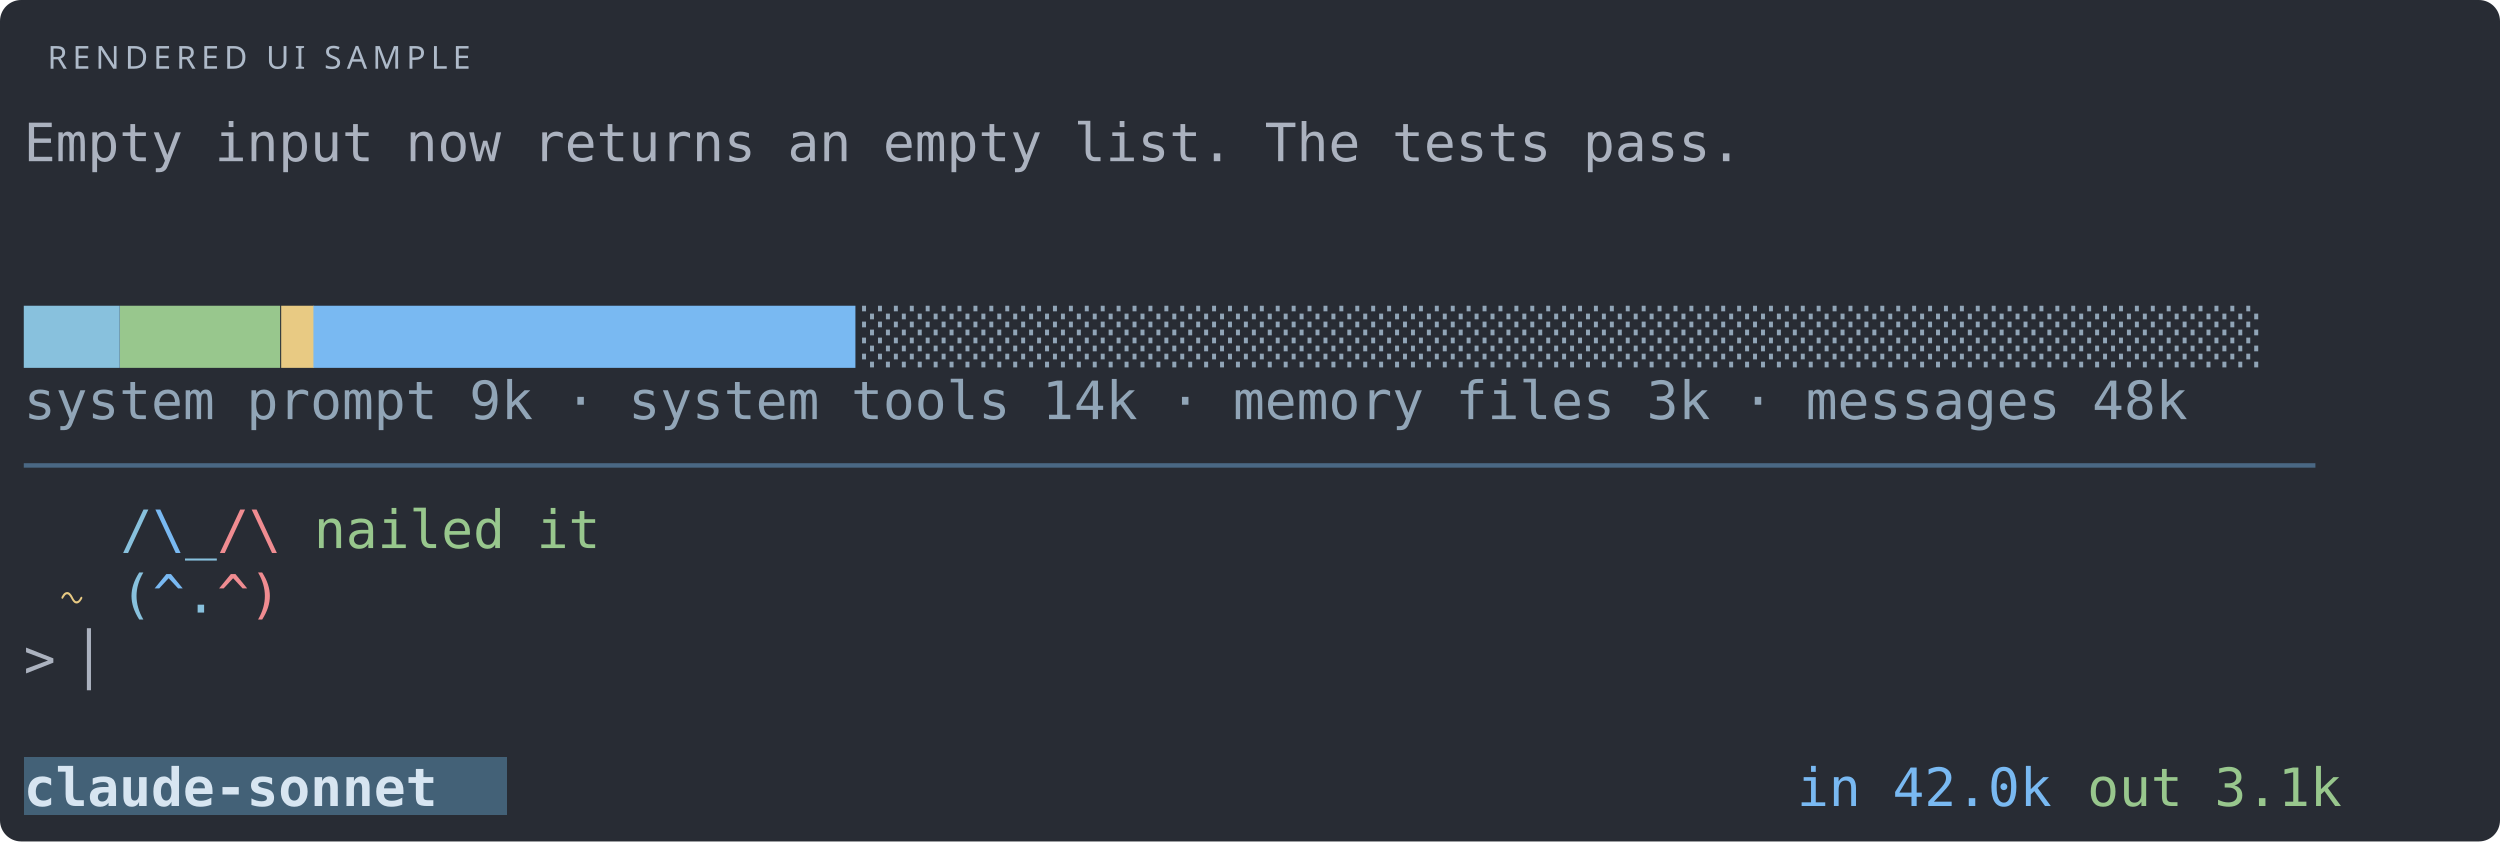
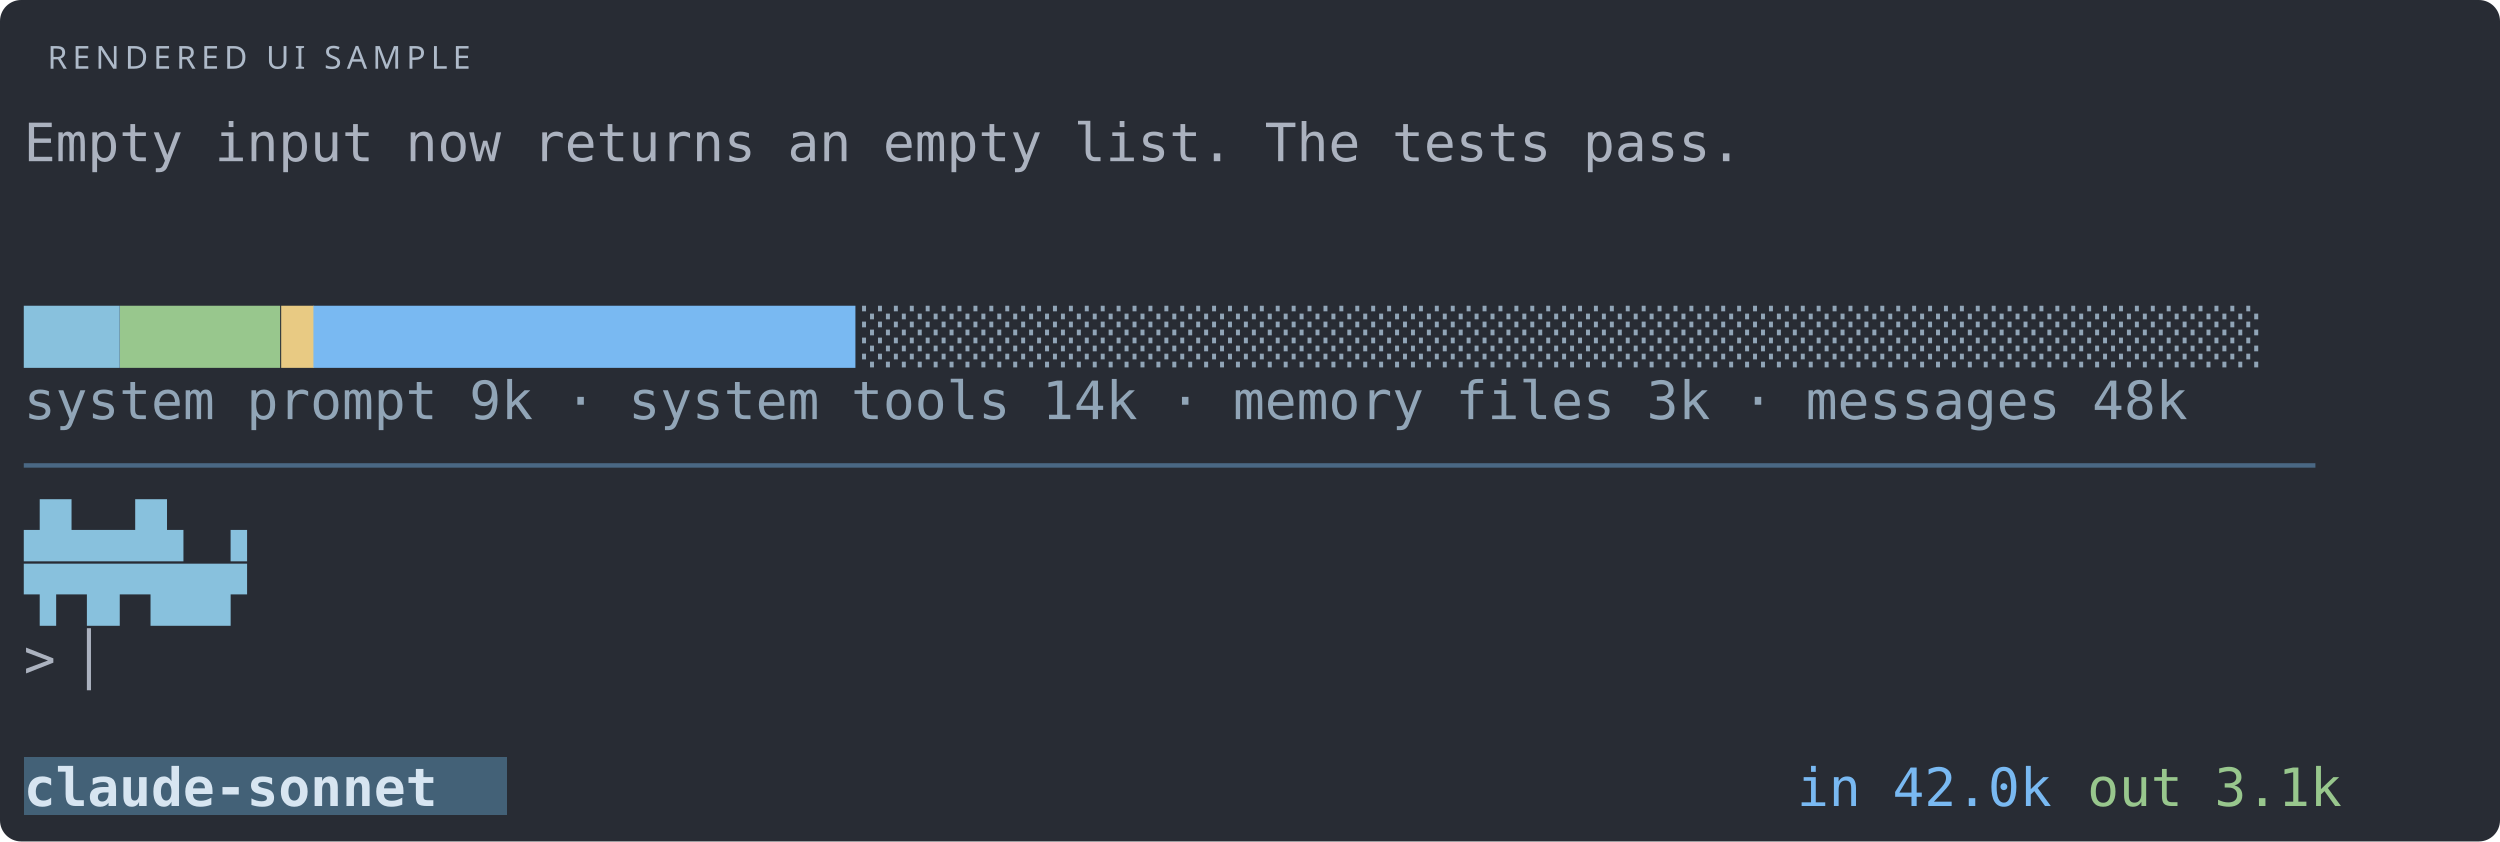
<svg xmlns="http://www.w3.org/2000/svg" viewBox="0 0 946 318.4">
  <style>
.plugins-overview-matrix {font-family:monospace;font-size:20px;line-height:24.4px}
.plugins-overview-r1 { fill: #abb2bf }
.plugins-overview-r2 { fill: #88c1dd }
.plugins-overview-r3 { fill: #98c78d }
.plugins-overview-r4 { fill: #e8ca83 }
.plugins-overview-r5 { fill: #79b9f2 }
.plugins-overview-r6 { fill: #91a5b7 }
.plugins-overview-r7 { fill: #4a6884 }
- .plugins-overview-r8 { fill: #f08c91 }
- .plugins-overview-r9 { fill: #d7e5f1;font-weight: bold }
+ .plugins-overview-r8 { fill: #d7e5f1;font-weight: bold }
</style>
  <defs>
    <clipPath id="plugins-overview-clip-terminal">
      <rect width="926.2" height="267.4" />
    </clipPath>
    <clipPath id="plugins-overview-line-0">
      <rect x="0" y="1.5" width="927.2" height="24.65" />
    </clipPath>
    <clipPath id="plugins-overview-line-1">
      <rect x="0" y="25.9" width="927.2" height="24.65" />
    </clipPath>
    <clipPath id="plugins-overview-line-2">
      <rect x="0" y="50.3" width="927.2" height="24.65" />
    </clipPath>
    <clipPath id="plugins-overview-line-3">
      <rect x="0" y="74.7" width="927.2" height="24.65" />
    </clipPath>
    <clipPath id="plugins-overview-line-4">
      <rect x="0" y="99.1" width="927.2" height="24.65" />
    </clipPath>
    <clipPath id="plugins-overview-line-5">
      <rect x="0" y="123.5" width="927.2" height="24.65" />
    </clipPath>
    <clipPath id="plugins-overview-line-6">
      <rect x="0" y="147.9" width="927.2" height="24.65" />
    </clipPath>
    <clipPath id="plugins-overview-line-7">
      <rect x="0" y="172.3" width="927.2" height="24.65" />
    </clipPath>
    <clipPath id="plugins-overview-line-8">
      <rect x="0" y="196.7" width="927.2" height="24.65" />
    </clipPath>
    <clipPath id="plugins-overview-line-9">
      <rect x="0" y="221.1" width="927.2" height="24.65" />
    </clipPath>
  </defs>
  <rect width="946" height="318.4" rx="8" fill="#282c34" />
  <text x="18" y="26" fill="#aebac9" font-family="sans-serif" font-size="12" letter-spacing="2">RENDERED UI SAMPLE</text>
  <g transform="translate(9, 41)" clip-path="url(#plugins-overview-clip-terminal)">
    <rect fill="#436177" x="0" y="245.5" width="183" height="24.65" shape-rendering="crispEdges" />
    <g class="plugins-overview-matrix">
      <text class="plugins-overview-r1" x="0" y="20" textLength="683.2" clip-path="url(#plugins-overview-line-0)">  Empty input now returns an empty list. The tests pass.</text>
      <text class="plugins-overview-r1" x="927.2" y="20" textLength="12.2" clip-path="url(#plugins-overview-line-0)">
</text>
      <text class="plugins-overview-r1" x="927.2" y="44.4" textLength="12.2" clip-path="url(#plugins-overview-line-1)">
</text>
      <text class="plugins-overview-r1" x="927.2" y="68.8" textLength="12.2" clip-path="url(#plugins-overview-line-2)">
</text>
      <text class="plugins-overview-r2" x="0" y="93.2" textLength="36.6" clip-path="url(#plugins-overview-line-3)">███</text>
      <text class="plugins-overview-r3" x="36.6" y="93.2" textLength="61" clip-path="url(#plugins-overview-line-3)">█████</text>
      <text class="plugins-overview-r4" x="97.6" y="93.2" textLength="12.2" clip-path="url(#plugins-overview-line-3)">█</text>
      <text class="plugins-overview-r5" x="109.8" y="93.2" textLength="207.4" clip-path="url(#plugins-overview-line-3)">█████████████████</text>
      <text class="plugins-overview-r6" x="317.2" y="93.2" textLength="536.8" clip-path="url(#plugins-overview-line-3)">░░░░░░░░░░░░░░░░░░░░░░░░░░░░░░░░░░░░░░░░░░░░</text>
      <text class="plugins-overview-r1" x="927.2" y="93.2" textLength="12.2" clip-path="url(#plugins-overview-line-3)">
</text>
      <text class="plugins-overview-r6" x="0" y="117.6" textLength="829.6" clip-path="url(#plugins-overview-line-4)">system prompt 9k · system tools 14k · memory files 3k · messages 48k</text>
      <text class="plugins-overview-r1" x="927.2" y="117.6" textLength="12.2" clip-path="url(#plugins-overview-line-4)">
</text>
      <text class="plugins-overview-r7" x="0" y="142" textLength="878.4" clip-path="url(#plugins-overview-line-5)">────────────────────────────────────────────────────────────────────────</text>
      <text class="plugins-overview-r1" x="927.2" y="142" textLength="12.2" clip-path="url(#plugins-overview-line-5)">
</text>
-       <text class="plugins-overview-r2" x="36.6" y="166.4" textLength="12.2" clip-path="url(#plugins-overview-line-6)">/</text>
-       <text class="plugins-overview-r5" x="48.8" y="166.4" textLength="12.2" clip-path="url(#plugins-overview-line-6)">\</text>
-       <text class="plugins-overview-r2" x="61" y="166.4" textLength="12.2" clip-path="url(#plugins-overview-line-6)">_</text>
-       <text class="plugins-overview-r8" x="73.2" y="166.4" textLength="24.4" clip-path="url(#plugins-overview-line-6)">/\</text>
-       <text class="plugins-overview-r3" x="109.8" y="166.4" textLength="109.8" clip-path="url(#plugins-overview-line-6)">nailed it</text>
+       <text class="plugins-overview-r2" x="0" y="166.4" textLength="85.4" clip-path="url(#plugins-overview-line-6)">▟▙▄▟▙ ▗</text>
      <text class="plugins-overview-r1" x="927.2" y="166.4" textLength="12.2" clip-path="url(#plugins-overview-line-6)">
</text>
-       <text class="plugins-overview-r4" x="12.2" y="190.8" textLength="12.2" clip-path="url(#plugins-overview-line-7)">∿</text>
-       <text class="plugins-overview-r2" x="36.6" y="190.8" textLength="12.2" clip-path="url(#plugins-overview-line-7)">(</text>
-       <text class="plugins-overview-r5" x="48.8" y="190.8" textLength="12.2" clip-path="url(#plugins-overview-line-7)">^</text>
-       <text class="plugins-overview-r2" x="61" y="190.8" textLength="12.2" clip-path="url(#plugins-overview-line-7)">.</text>
-       <text class="plugins-overview-r8" x="73.2" y="190.8" textLength="24.4" clip-path="url(#plugins-overview-line-7)">^)</text>
+       <text class="plugins-overview-r2" x="0" y="190.8" textLength="85.4" clip-path="url(#plugins-overview-line-7)">▜▀█▀██▛</text>
      <text class="plugins-overview-r1" x="927.2" y="190.8" textLength="12.2" clip-path="url(#plugins-overview-line-7)">
</text>
      <text class="plugins-overview-r1" x="0" y="215.2" textLength="36.6" clip-path="url(#plugins-overview-line-8)">&gt; ▏</text>
      <text class="plugins-overview-r1" x="927.2" y="215.2" textLength="12.2" clip-path="url(#plugins-overview-line-8)">
</text>
      <text class="plugins-overview-r1" x="927.2" y="239.6" textLength="12.2" clip-path="url(#plugins-overview-line-9)">
</text>
-       <text class="plugins-overview-r9" x="0" y="264" textLength="183" clip-path="url(#plugins-overview-line-10)"> claude-sonnet </text>
+       <text class="plugins-overview-r8" x="0" y="264" textLength="183" clip-path="url(#plugins-overview-line-10)"> claude-sonnet </text>
      <text class="plugins-overview-r5" x="671" y="264" textLength="97.6" clip-path="url(#plugins-overview-line-10)">in 42.0k</text>
      <text class="plugins-overview-r3" x="780.8" y="264" textLength="97.6" clip-path="url(#plugins-overview-line-10)">out 3.1k</text>
      <text class="plugins-overview-r1" x="927.2" y="264" textLength="12.2" clip-path="url(#plugins-overview-line-10)">
</text>
    </g>
  </g>
</svg>
